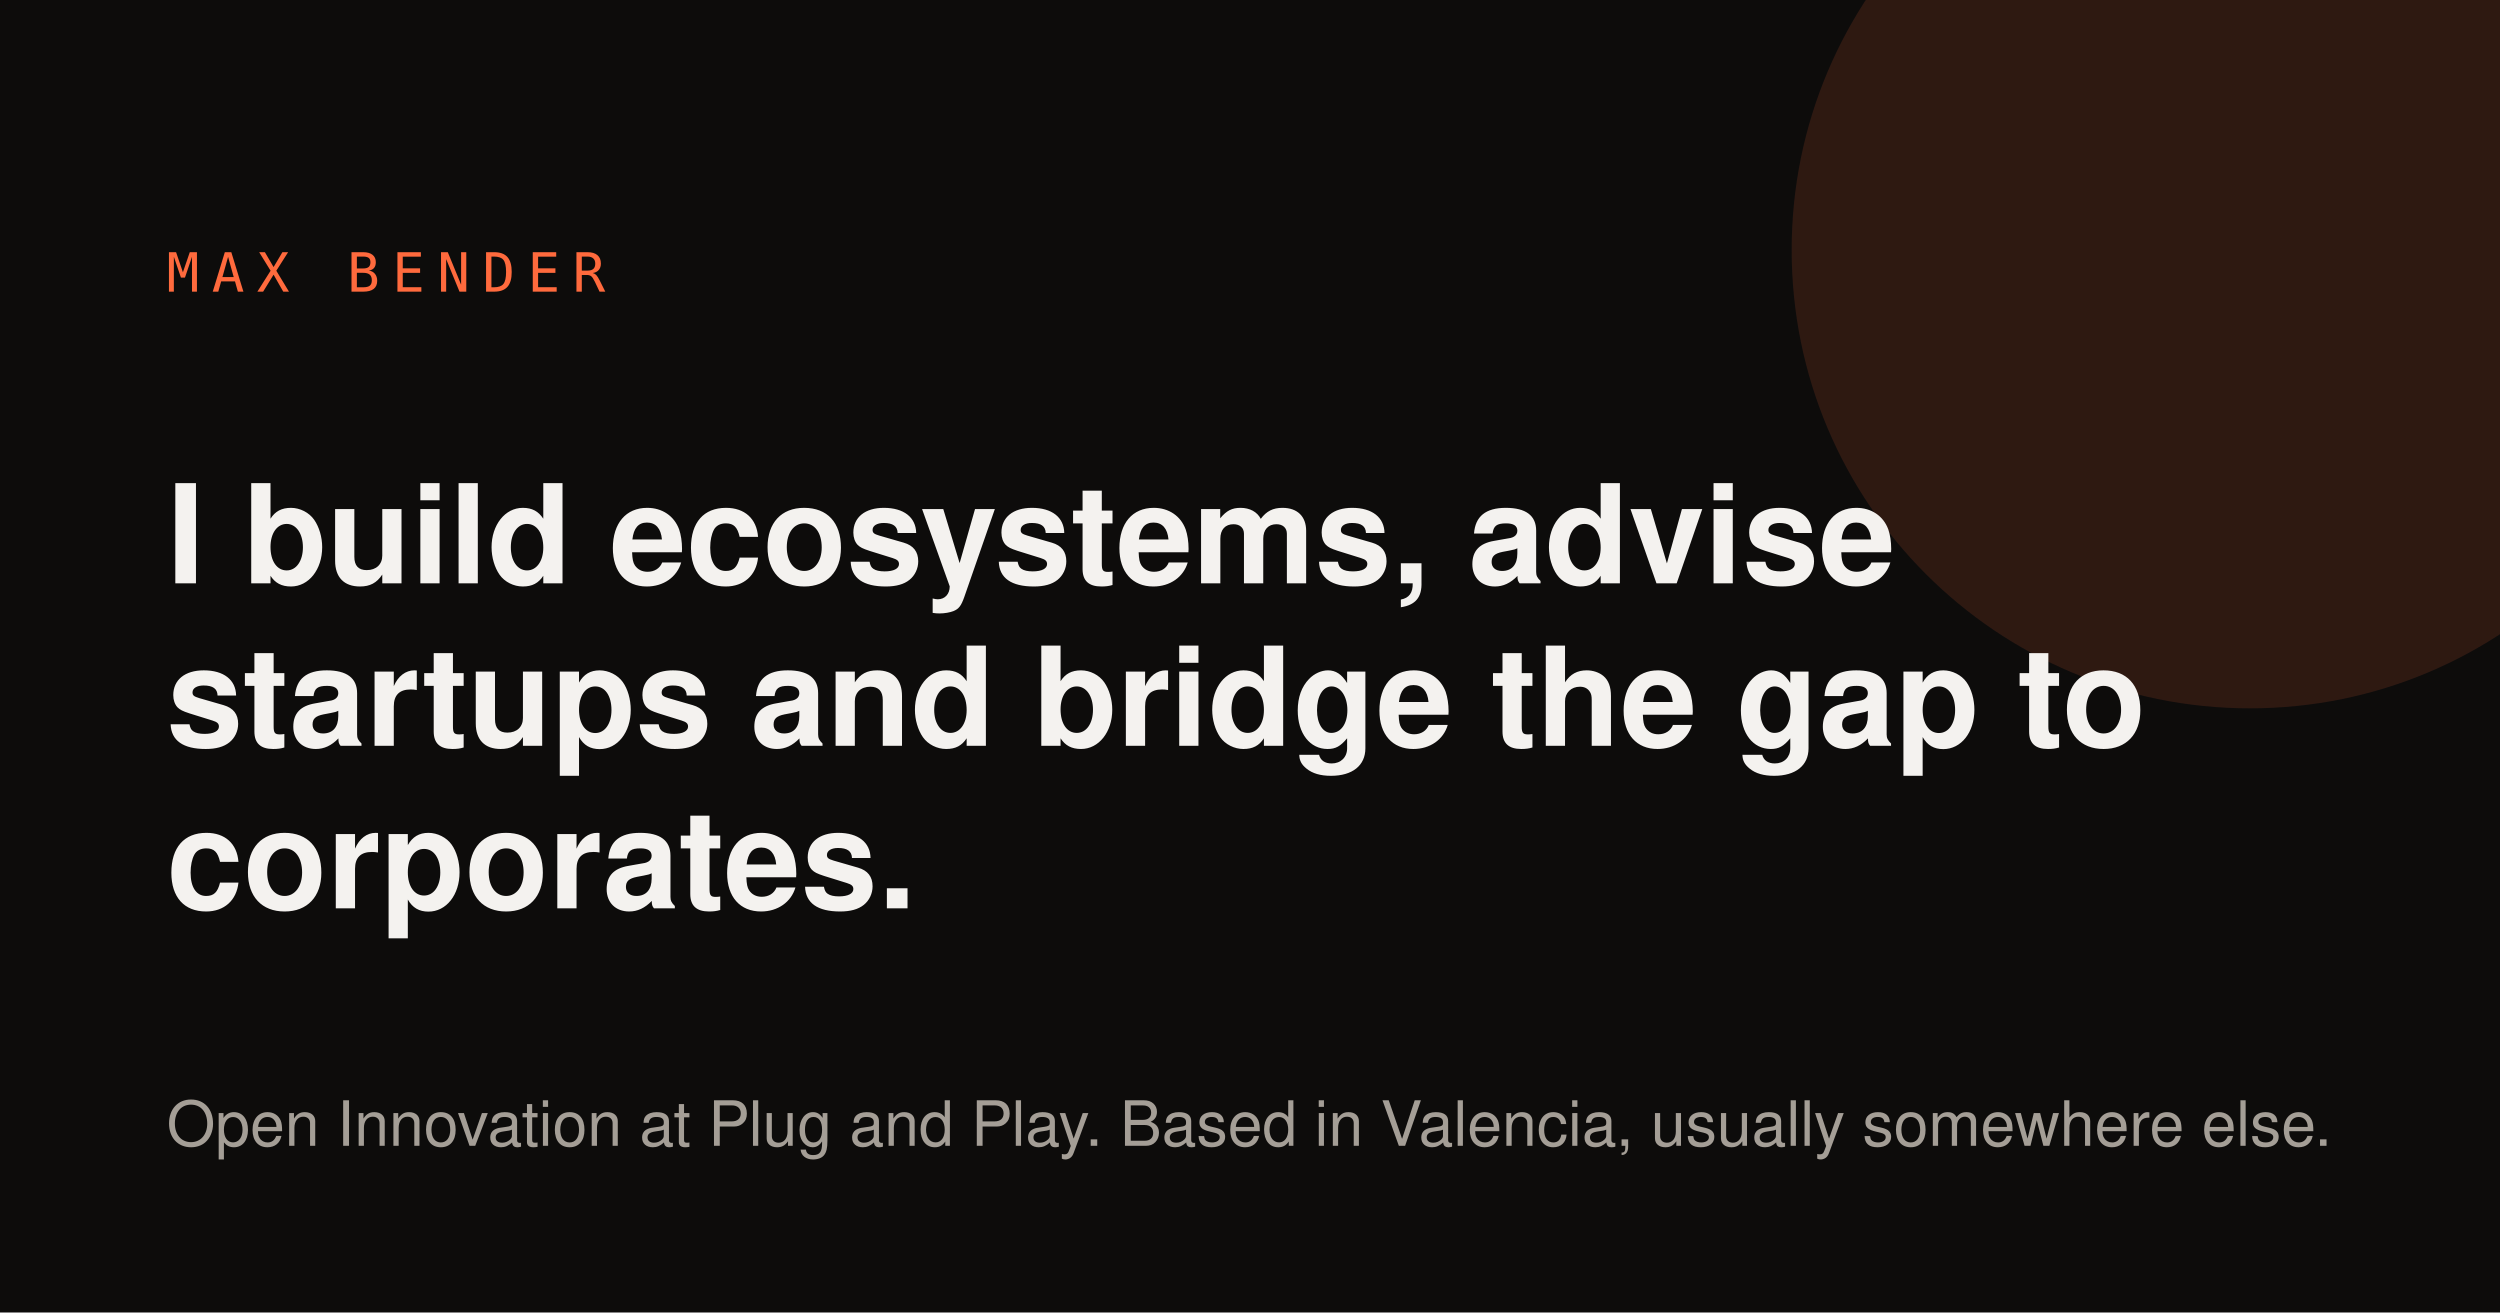
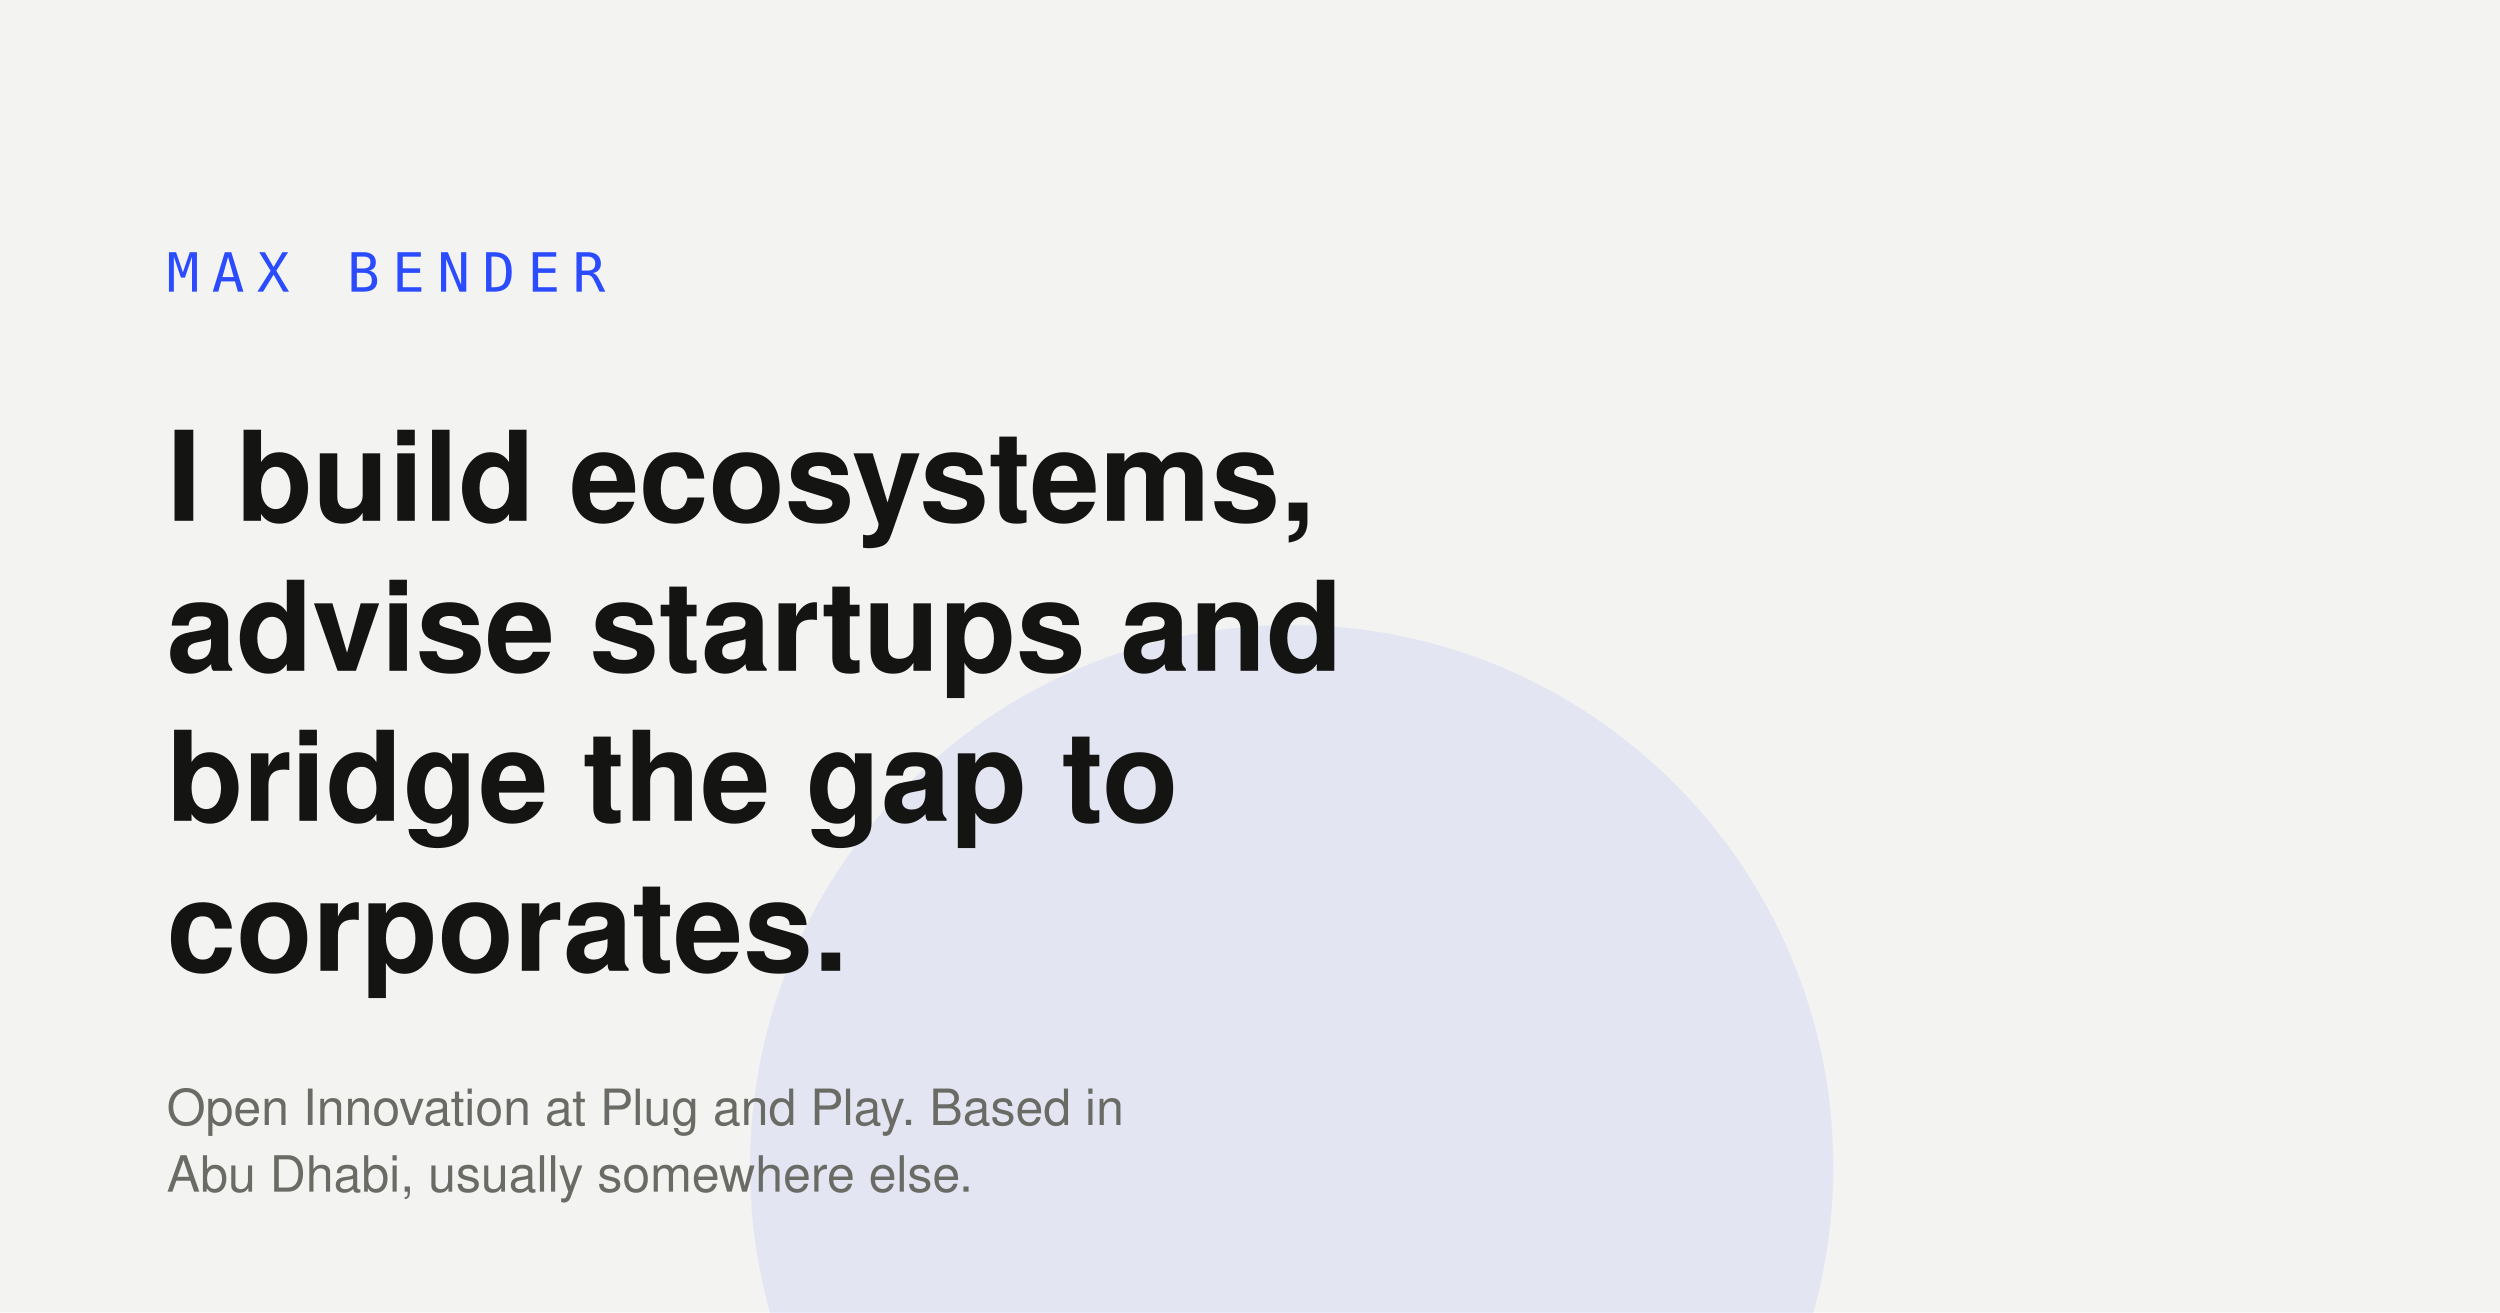
<svg xmlns="http://www.w3.org/2000/svg" width="1200" height="630" viewBox="0 0 1200 630">
-   <rect width="1200" height="630" fill="#0d0c0b" />
-   <circle cx="1080" cy="120" r="220" fill="#ff6a3d" opacity="0.14" />
-   <text x="80" y="140" fill="#ff6a3d" font-family="monospace" font-size="26" letter-spacing="6">MAX BENDER</text>
-   <text x="80" y="280" fill="#f4f2ef" font-family="Helvetica, Arial, sans-serif" font-size="66" font-weight="600">I build ecosystems, advise</text>
-   <text x="80" y="358" fill="#f4f2ef" font-family="Helvetica, Arial, sans-serif" font-size="66" font-weight="600">startups and bridge the gap to</text>
-   <text x="80" y="436" fill="#f4f2ef" font-family="Helvetica, Arial, sans-serif" font-size="66" font-weight="600">corporates.</text>
-   <text x="80" y="550" fill="#a49e96" font-family="Helvetica, Arial, sans-serif" font-size="30">Open Innovation at Plug and Play. Based in Valencia, usually somewhere else.</text>
+   <rect width="1200" height="630" fill="#f3f3f1" />
+   <circle cx="620" cy="560" r="260" fill="#2b4bff" opacity="0.08" />
+   <text x="80" y="140" fill="#2b4bff" font-family="monospace" font-size="26" letter-spacing="6">MAX BENDER</text>
+   <text x="80" y="250" fill="#141413" font-family="Helvetica, Arial, sans-serif" font-size="60" font-weight="600">I build ecosystems,</text>
+   <text x="80" y="322" fill="#141413" font-family="Helvetica, Arial, sans-serif" font-size="60" font-weight="600">advise startups and</text>
+   <text x="80" y="394" fill="#141413" font-family="Helvetica, Arial, sans-serif" font-size="60" font-weight="600">bridge the gap to</text>
+   <text x="80" y="466" fill="#141413" font-family="Helvetica, Arial, sans-serif" font-size="60" font-weight="600">corporates.</text>
+   <text x="80" y="540" fill="#6b6b66" font-family="Helvetica, Arial, sans-serif" font-size="24">Open Innovation at Plug and Play. Based in</text>
+   <text x="80" y="572" fill="#6b6b66" font-family="Helvetica, Arial, sans-serif" font-size="24">Abu Dhabi, usually somewhere else.</text>
</svg>
